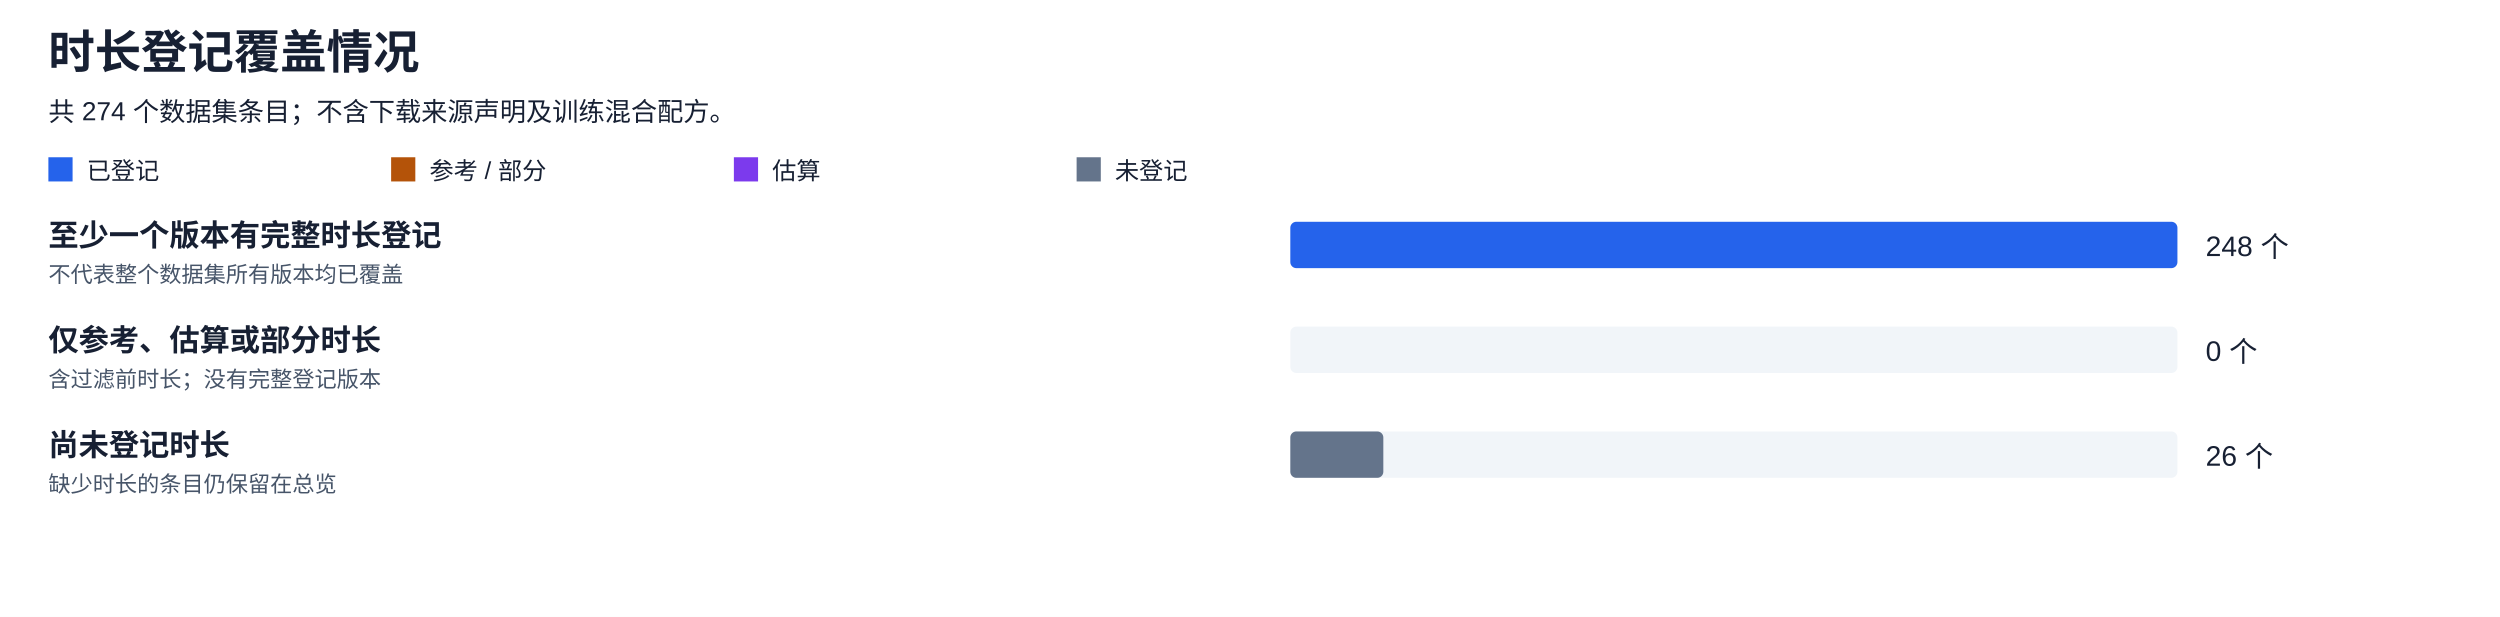
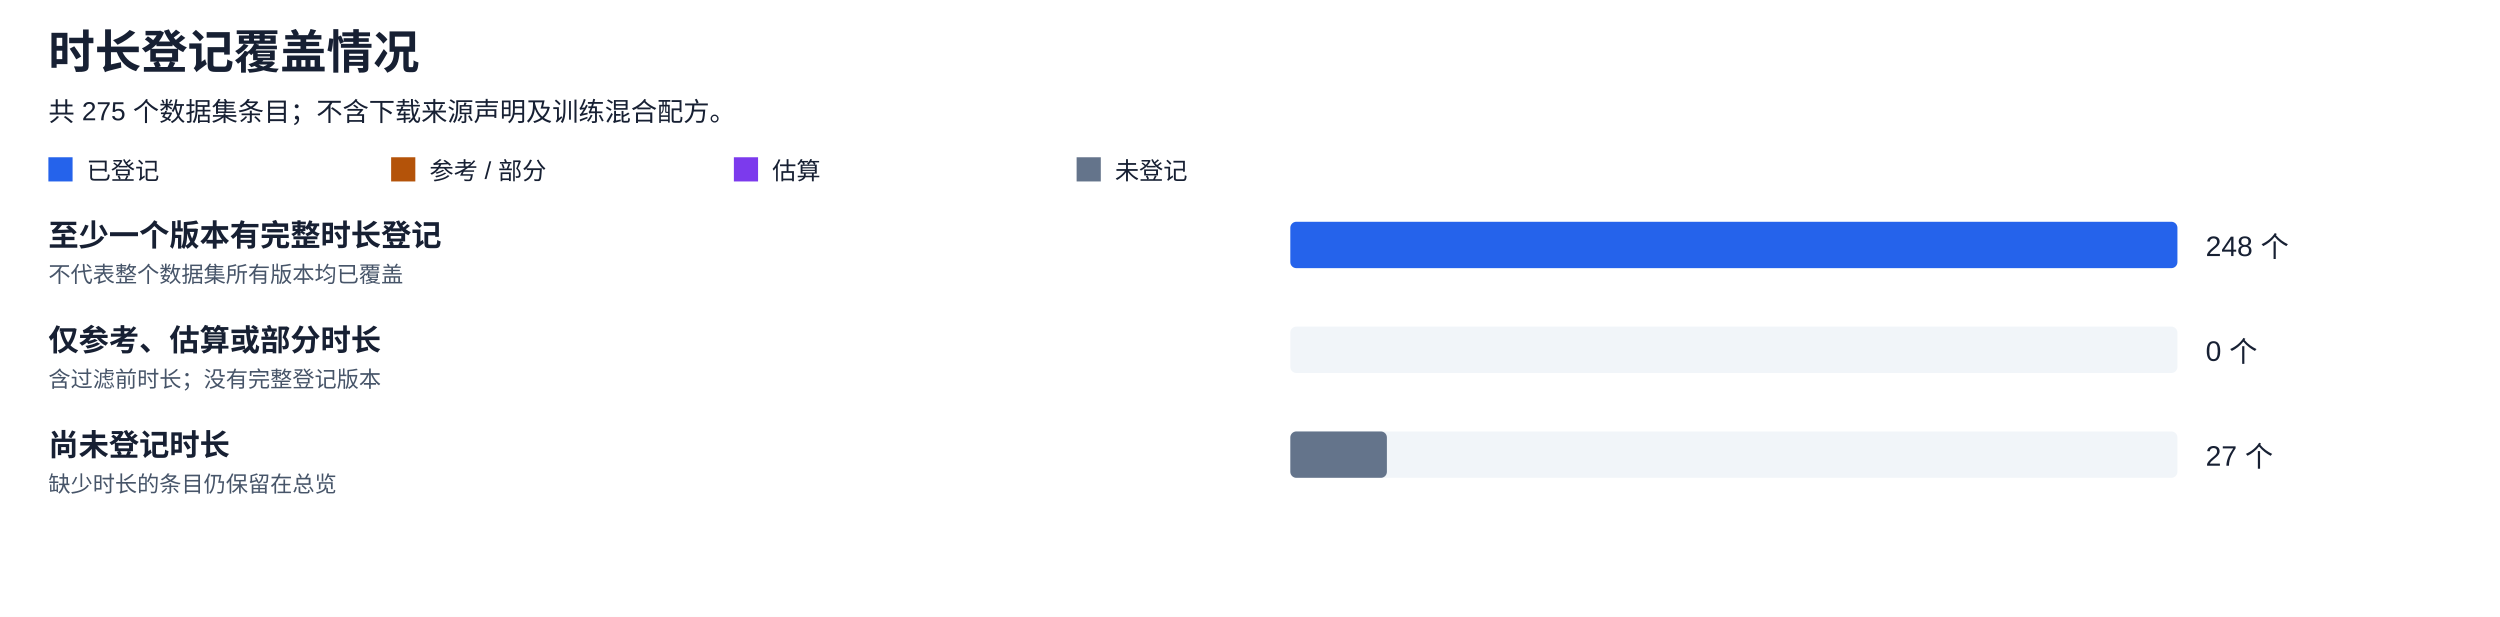
<svg xmlns="http://www.w3.org/2000/svg" width="1240" height="306" viewBox="0 0 1240 306" role="img" aria-labelledby="title desc">
  <rect width="100%" height="100%" fill="white" />
  <g font-family="Arial, Noto Sans CJK SC, Microsoft YaHei, sans-serif" fill="#172033">
    <text x="24" y="34" font-size="23" font-weight="700">时长登记覆盖情况</text>
-     <text x="24" y="60" font-size="13">共 274 个数据集条目；不含下载来源声明及训练混合配方。</text>
+     <text x="24" y="60" font-size="13">共 275 个数据集条目；不含下载来源声明及训练混合配方。</text>
    <rect x="24" y="78" width="12" height="12" fill="#2563eb" />
    <text x="43" y="89" font-size="12">已登记</text>
    <rect x="194" y="78" width="12" height="12" fill="#b45309" />
    <text x="213" y="89" font-size="12">参考 / 部分</text>
    <rect x="364" y="78" width="12" height="12" fill="#7c3aed" />
    <text x="383" y="89" font-size="12">估算</text>
    <rect x="534" y="78" width="12" height="12" fill="#64748b" />
    <text x="553" y="89" font-size="12">未登记</text>
    <text x="24" y="122" font-size="15" font-weight="600">至少一个版本有完整时长登记</text>
    <text x="24" y="140" font-size="11" fill="#475569">不代表整个数据集所有版本均已覆盖</text>
    <rect x="640" y="110" width="440" height="23" rx="3" fill="#f1f5f9" />
    <rect x="640" y="110" width="440.00" height="23" rx="3" fill="#2563eb" />
    <text x="1094" y="127" font-size="14">248 个</text>
    <text x="24" y="174" font-size="15" font-weight="600">仅参考、估算或部分时长</text>
    <text x="24" y="192" font-size="11" fill="#475569">含过滤前时长；没有完整登记版本</text>
    <rect x="640" y="162" width="440" height="23" rx="3" fill="#f1f5f9" />
    <rect x="640" y="162" width="0.00" height="23" rx="3" fill="#b45309" />
    <text x="1094" y="179" font-size="14">0 个</text>
    <text x="24" y="226" font-size="15" font-weight="600">尚未登记时长</text>
    <text x="24" y="244" font-size="11" fill="#475569">缺少时长的条目仍保留在总览</text>
    <rect x="640" y="214" width="440" height="23" rx="3" fill="#f1f5f9" />
-     <rect x="640" y="214" width="46.13" height="23" rx="3" fill="#64748b" />
-     <text x="1094" y="231" font-size="14">26 个</text>
+     <rect x="640" y="214" width="47.90" height="23" rx="3" fill="#64748b" />
+     <text x="1094" y="231" font-size="14">27 个</text>
  </g>
</svg>
